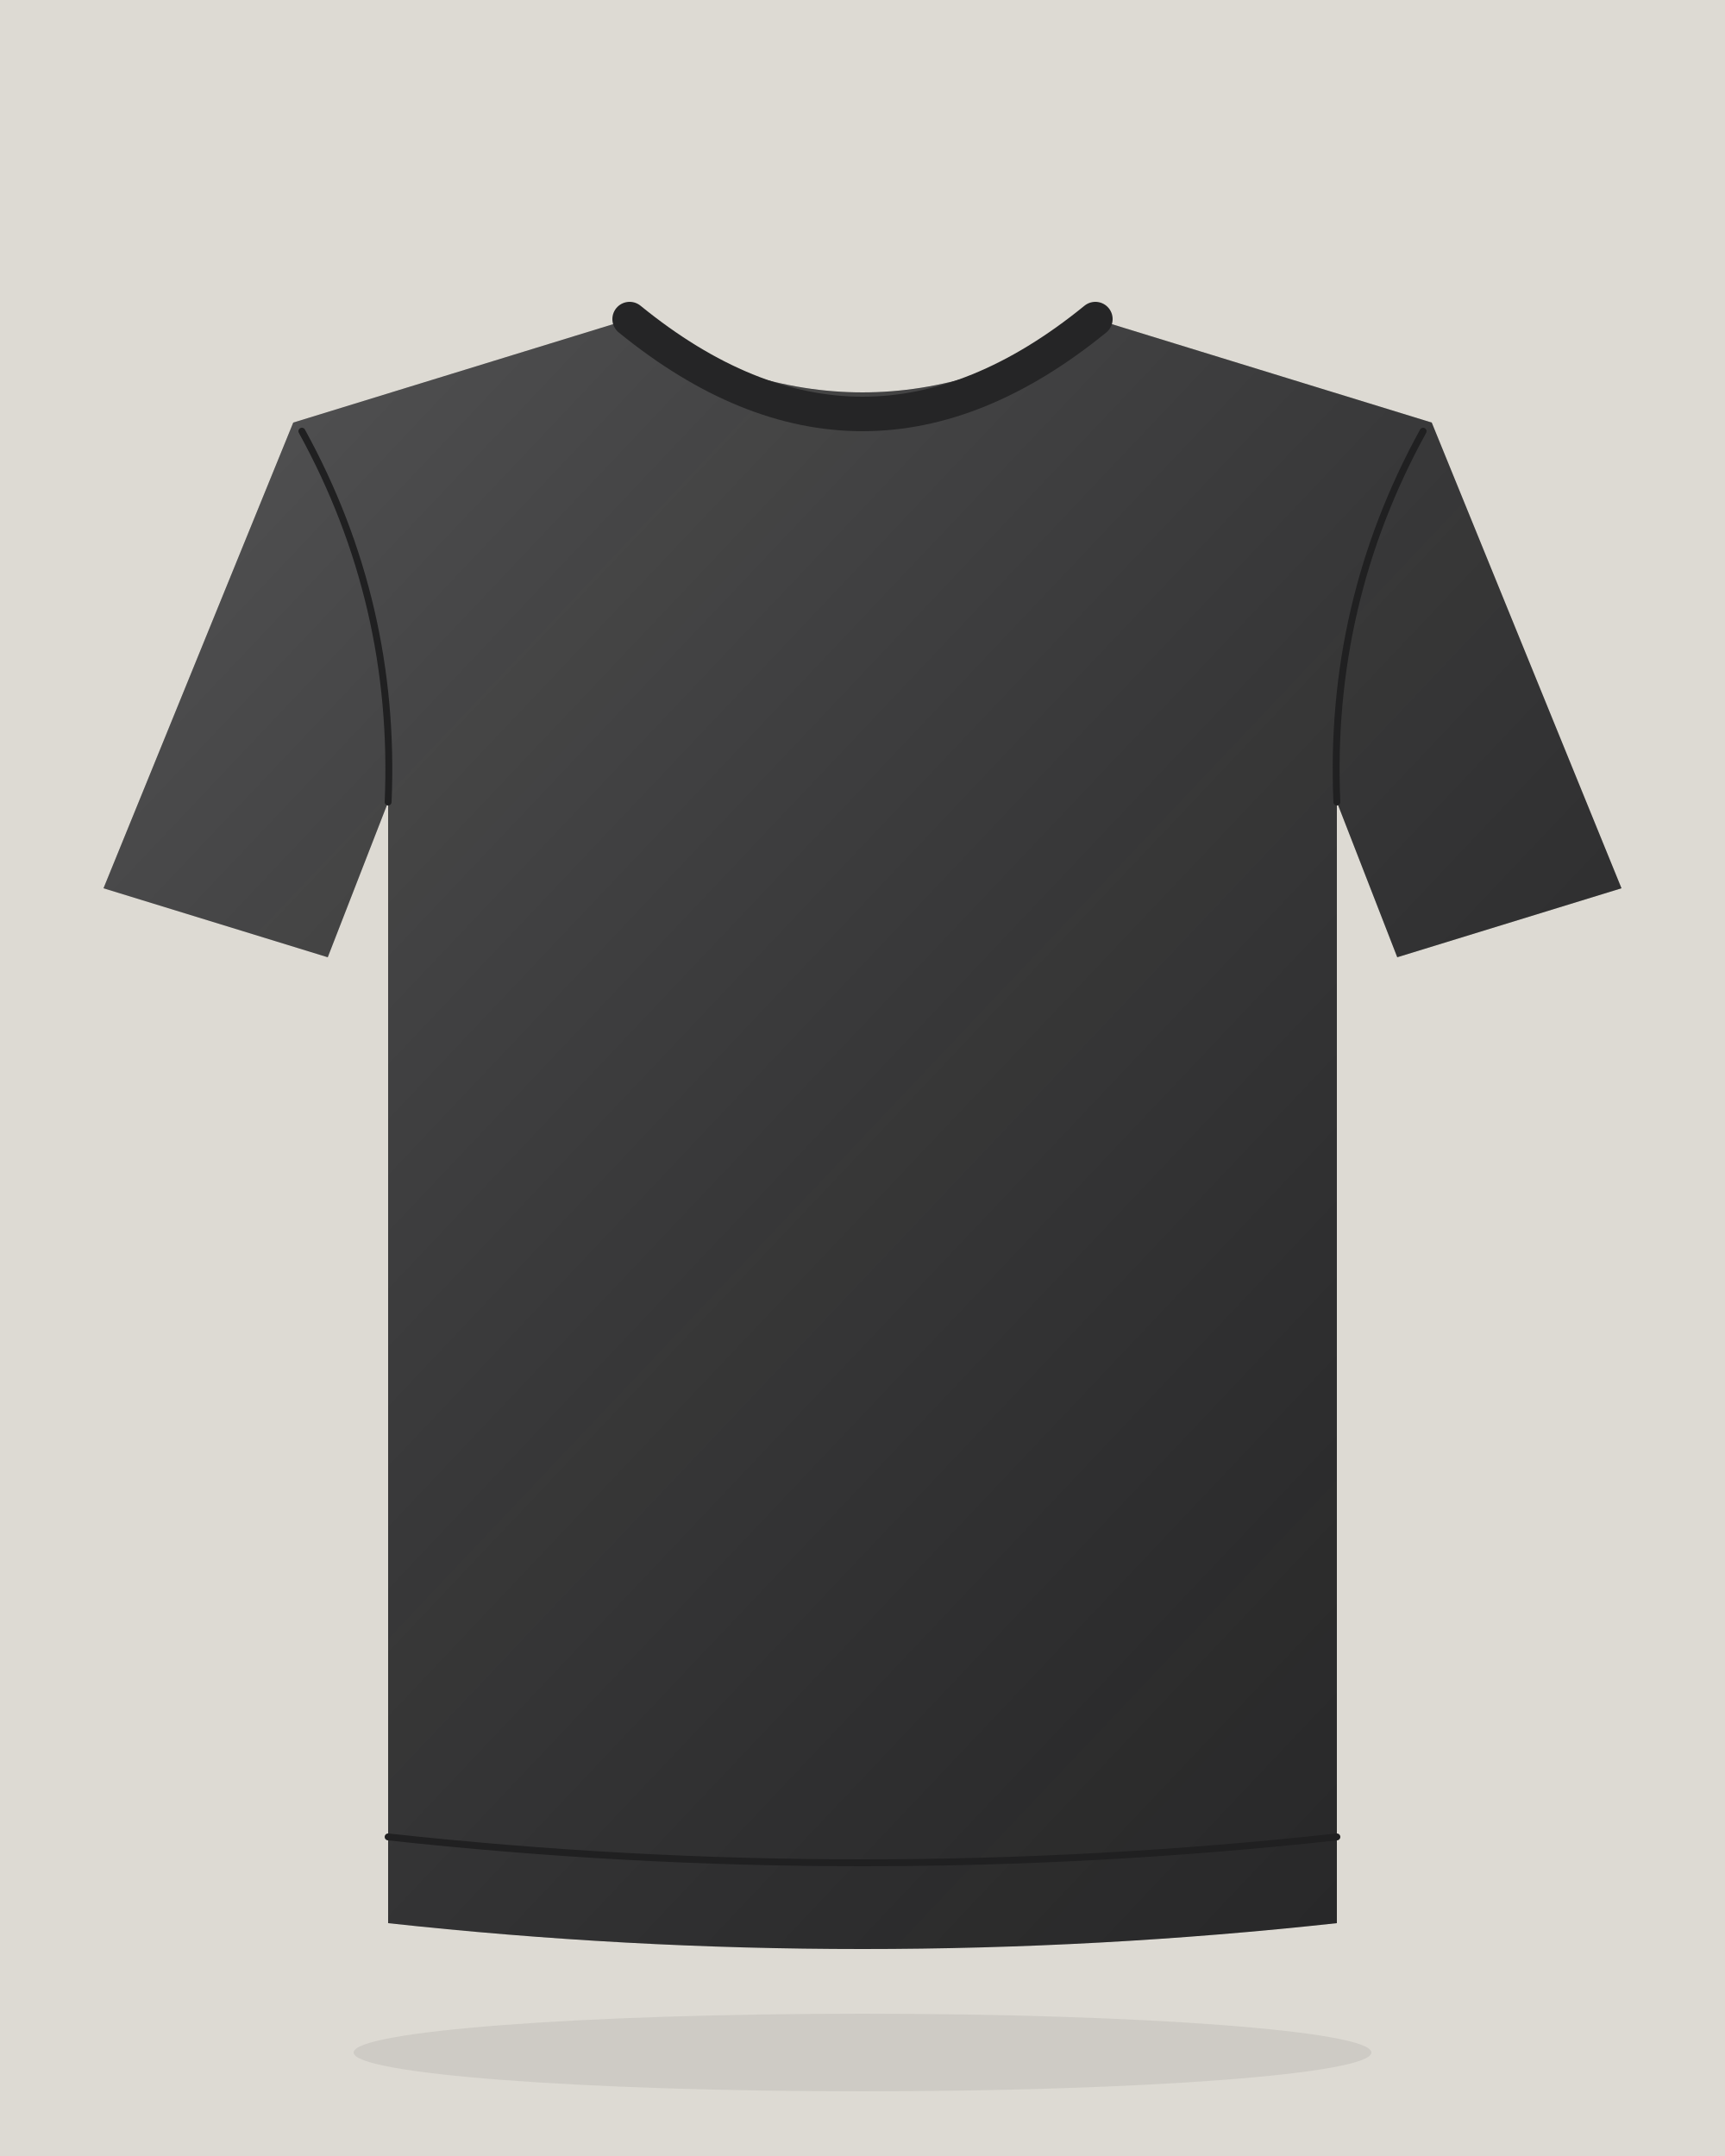
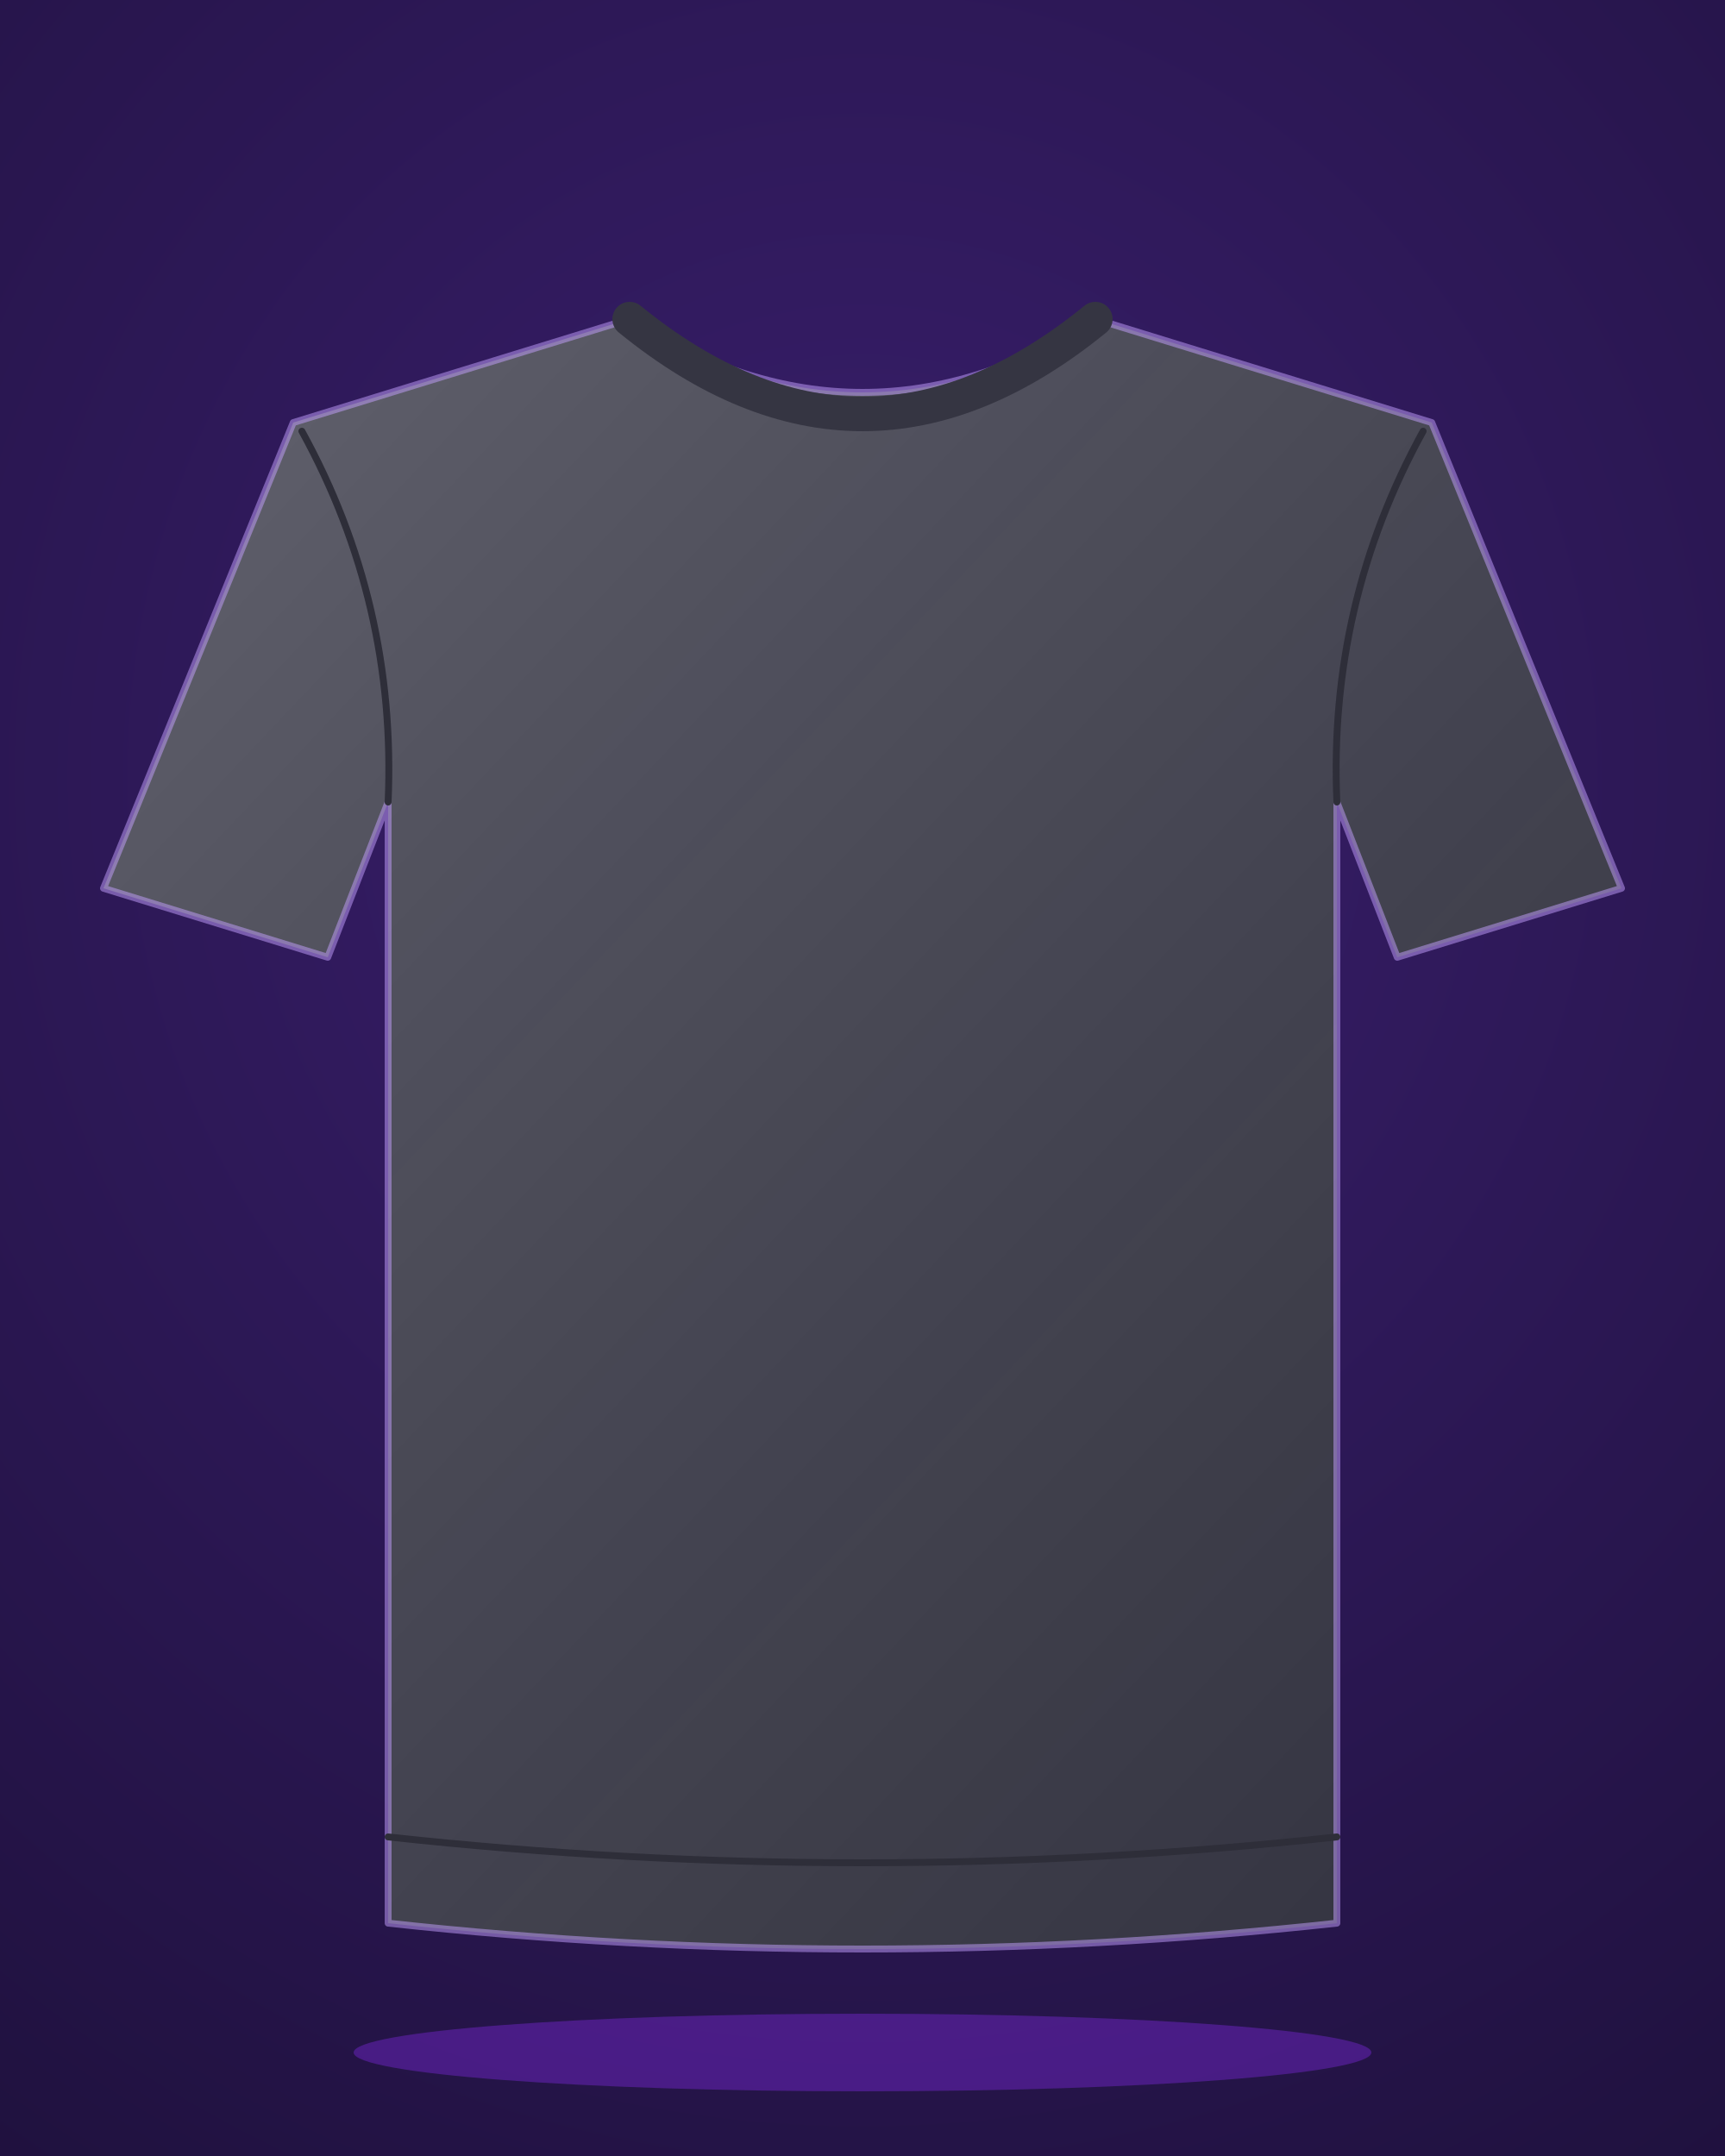
<svg xmlns="http://www.w3.org/2000/svg" viewBox="0 0 400 500" preserveAspectRatio="xMidYMid slice">
  <defs>
    <linearGradient id="g" x1="0" y1="0" x2="1" y2="1">
      <stop offset="0" stop-color="#fff" stop-opacity=".2" />
-       <stop offset="1" stop-color="#000" stop-opacity=".11" />
+       <stop offset="1" stop-color="#000" stop-opacity=".14" />
    </linearGradient>
+     <radialGradient id="bgr" cx=".5" cy=".42" r=".8">
+       <stop offset="0" stop-color="#3A1F6E" />
+       <stop offset="1" stop-color="#0A0618" />
+     </radialGradient>
  </defs>
-   <rect x="-200" y="-200" width="800" height="900" fill="#DDDAD3" />
-   <ellipse cx="200" cy="476" rx="118" ry="9" fill="#000" opacity=".07" />
+   <rect x="-200" y="-200" width="800" height="900" fill="url(#bgr)" />
+   <ellipse cx="200" cy="476" rx="118" ry="9" fill="#8B2CF5" opacity=".35" />
  <g transform="translate(0 0)">
-     <path d="M146 74 Q200 108 254 74 L332 98 L376 206 L324 222 L310 186 L310 446 Q200 458 90 446 L90 186 L76 222 L24 206 L68 98 Z" fill="#2A2A2B" />
+     <path d="M146 74 Q200 108 254 74 L332 98 L376 206 L324 222 L310 186 L310 446 Q200 458 90 446 L90 186 L76 222 L24 206 L68 98 Z" fill="#3B3B4A" />
    <path d="M146 74 Q200 108 254 74 L332 98 L376 206 L324 222 L310 186 L310 446 Q200 458 90 446 L90 186 L76 222 L24 206 L68 98 Z" fill="url(#g)" />
-     <path d="M146 74 Q200 118 254 74" fill="none" stroke="#252526" stroke-width="8" stroke-linecap="round" stroke-linejoin="round" />
-     <path d="M90 186 Q92 140 70 100" fill="none" stroke="#202021" stroke-width="1.6" stroke-linecap="round" stroke-linejoin="round" />
-     <path d="M310 186 Q308 140 330 100" fill="none" stroke="#202021" stroke-width="1.6" stroke-linecap="round" stroke-linejoin="round" />
-     <path d="M90 426 Q200 438 310 426" fill="none" stroke="#202021" stroke-width="1.6" stroke-linecap="round" stroke-linejoin="round" />
+     <path d="M146 74 Q200 108 254 74 L332 98 L376 206 L324 222 L310 186 L310 446 Q200 458 90 446 L90 186 L76 222 L24 206 L68 98 Z" fill="none" stroke="#C4A1FF" stroke-opacity=".5" stroke-width="1.6" stroke-linejoin="round" />
+     <path d="M146 74 Q200 118 254 74" fill="none" stroke="#353542" stroke-width="8" stroke-linecap="round" stroke-linejoin="round" />
+     <path d="M90 186 Q92 140 70 100" fill="none" stroke="#2e2e39" stroke-width="1.6" stroke-linecap="round" stroke-linejoin="round" />
+     <path d="M310 186 Q308 140 330 100" fill="none" stroke="#2e2e39" stroke-width="1.6" stroke-linecap="round" stroke-linejoin="round" />
+     <path d="M90 426 Q200 438 310 426" fill="none" stroke="#2e2e39" stroke-width="1.6" stroke-linecap="round" stroke-linejoin="round" />
  </g>
</svg>
